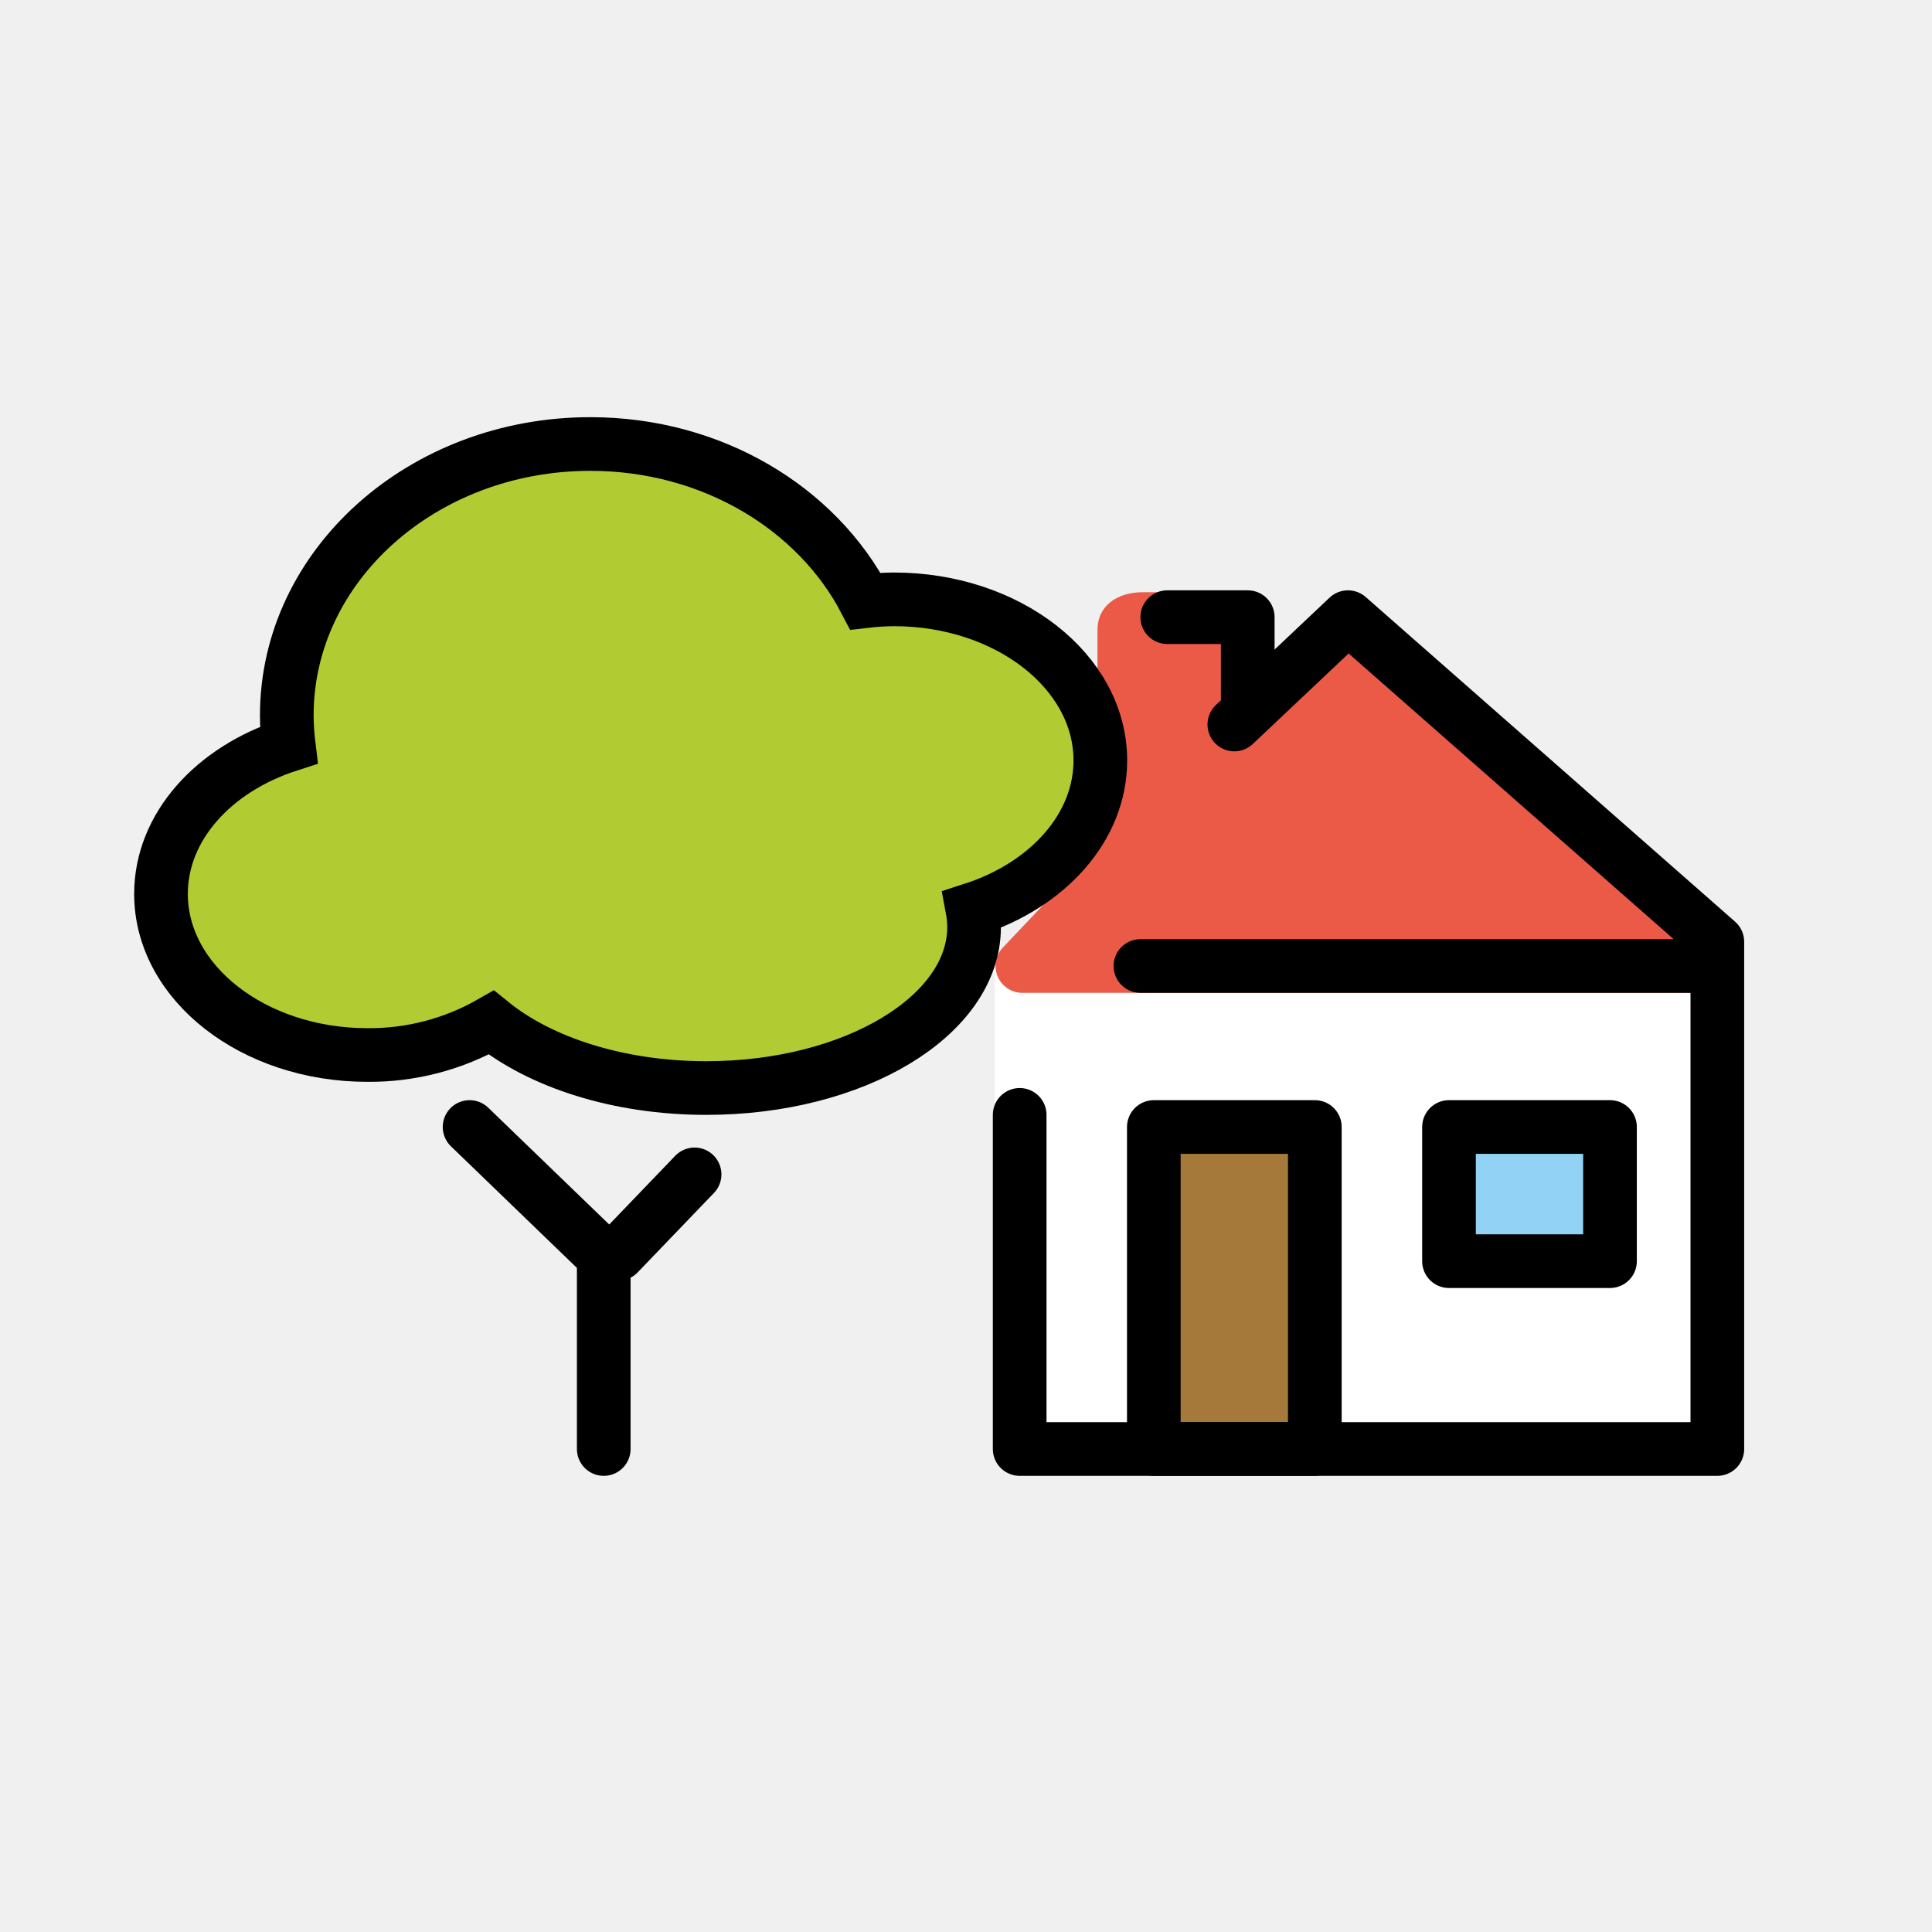
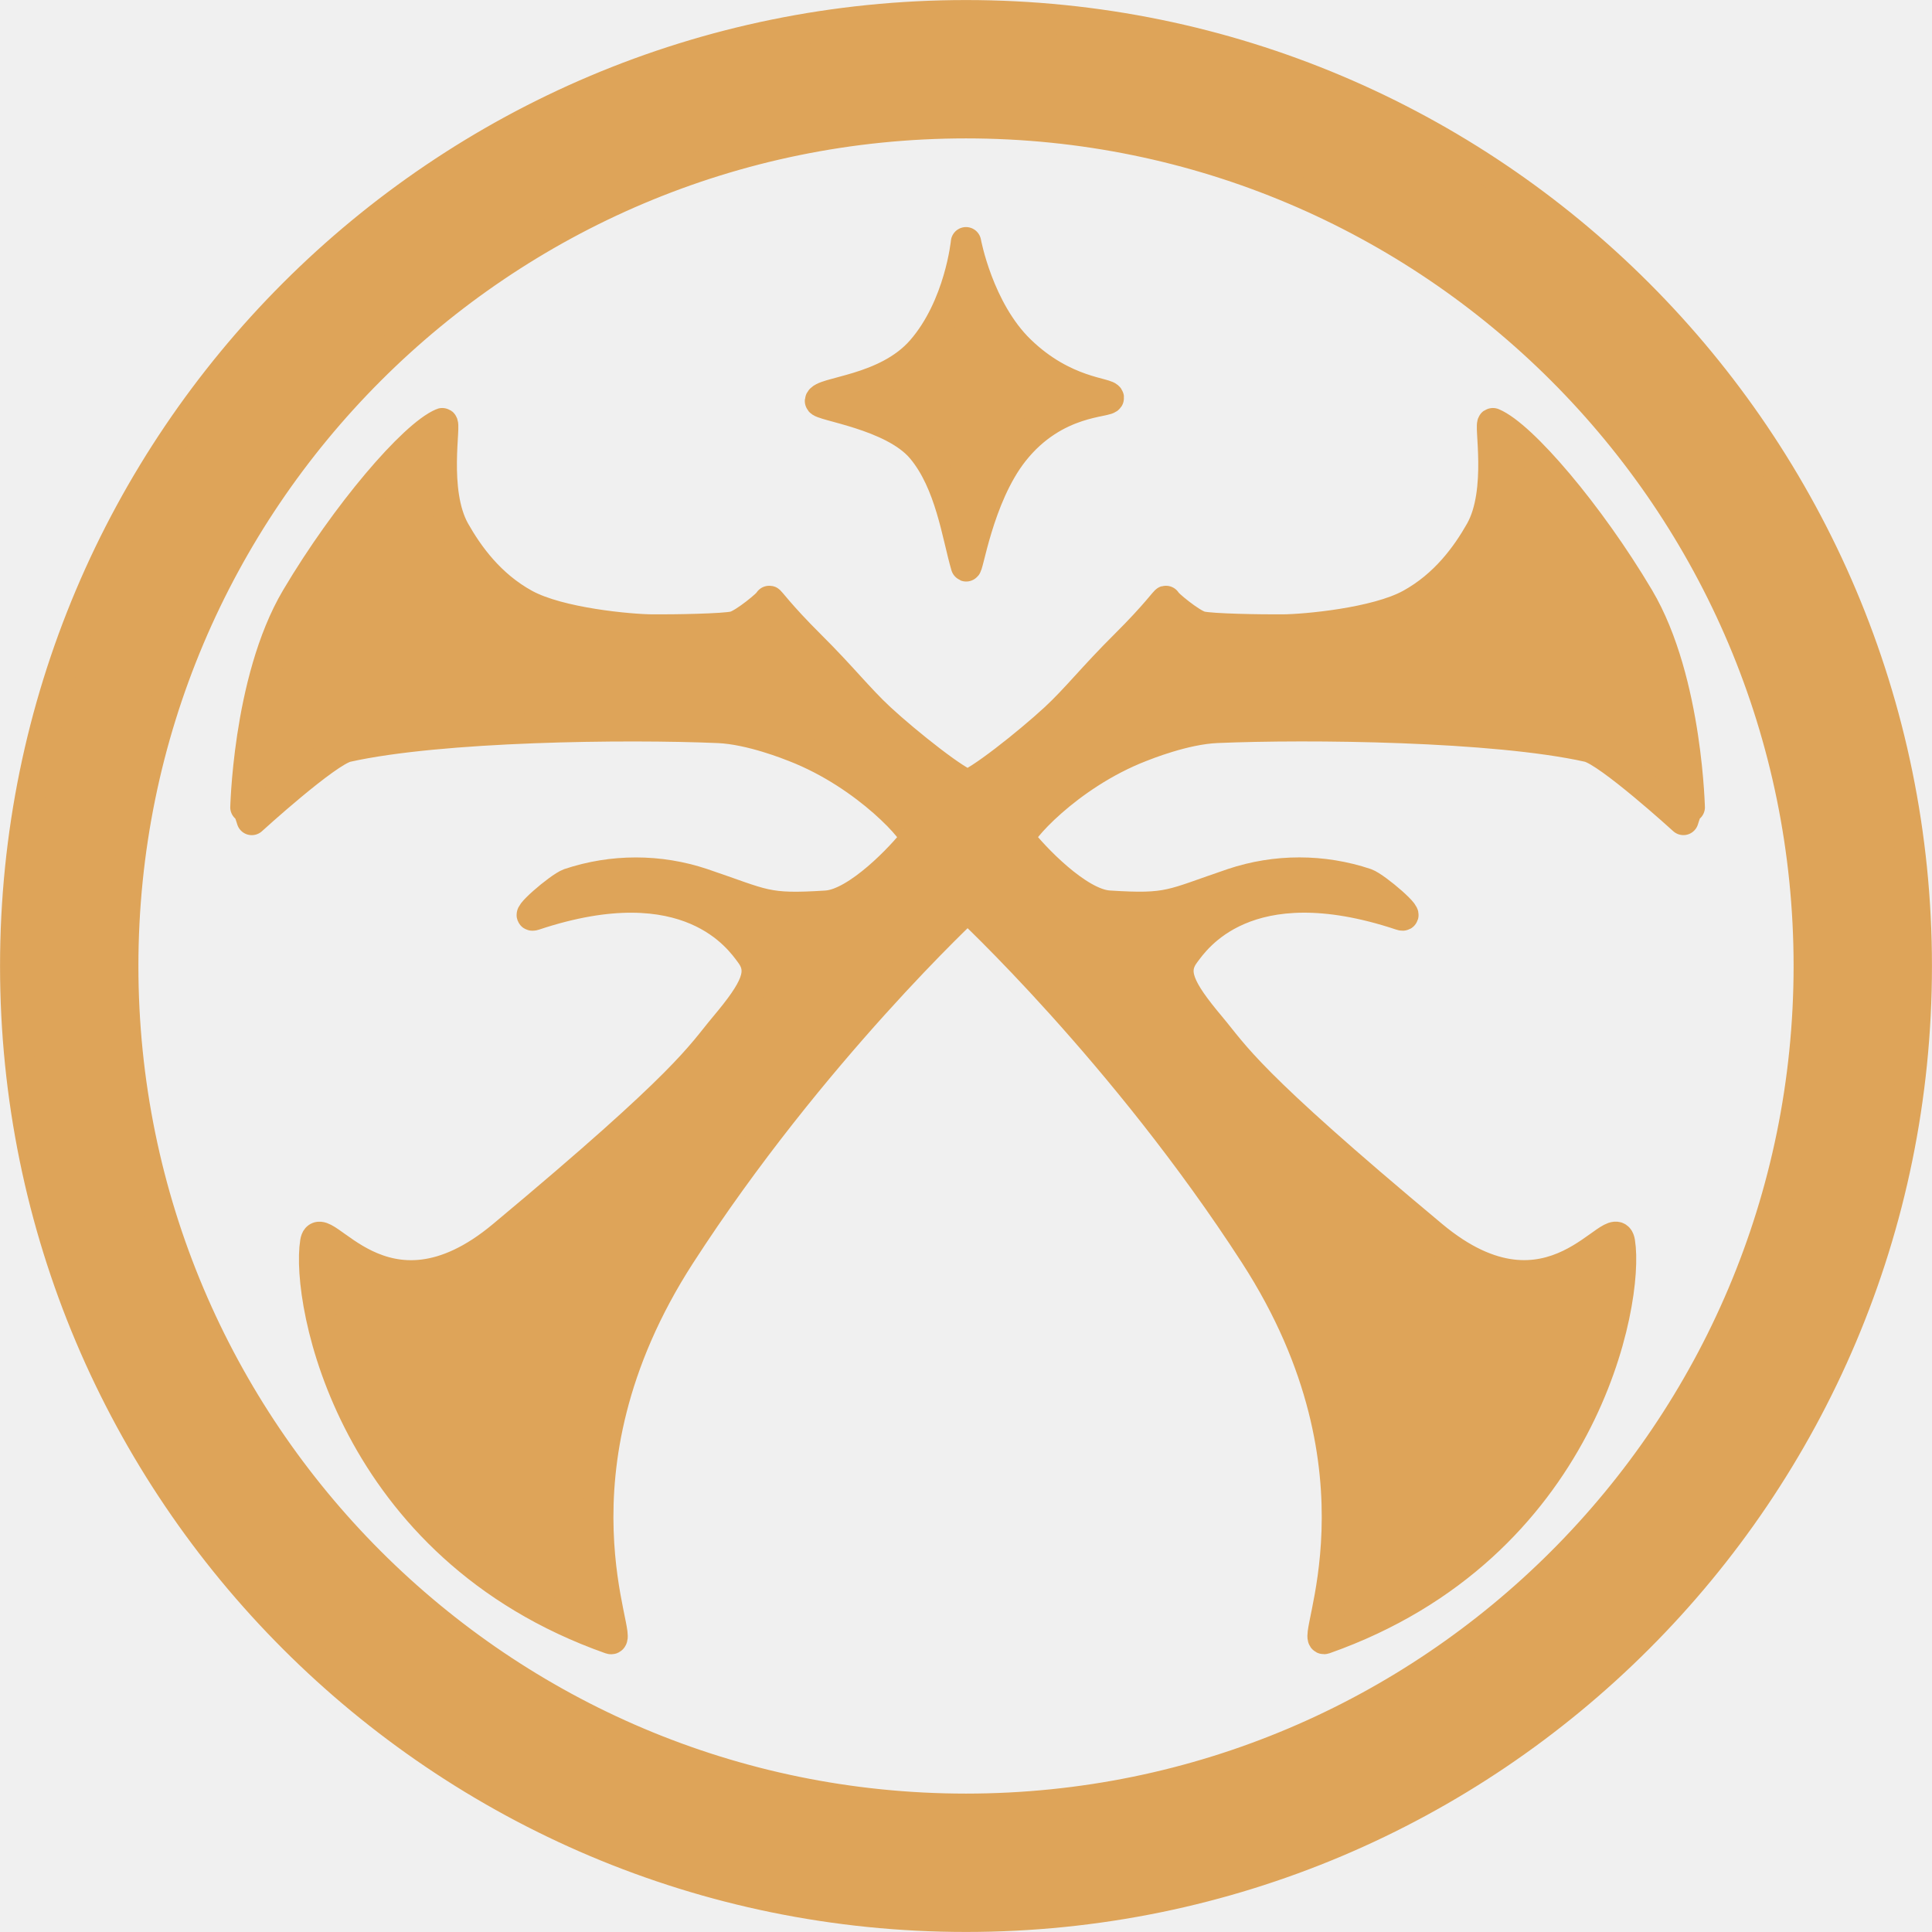
- <svg xmlns="http://www.w3.org/2000/svg" id="emoji" viewBox="0 0 72 72" version="1.1">
-   <g id="color">
-     <rect x="37.075" y="36.053" width="26.884" height="18.114" fill="#FFFFFF" />
-     <polygon fill="#EA5A47" stroke="#EA5A47" stroke-linecap="round" stroke-linejoin="round" stroke-miterlimit="10" stroke-width="2" points="50.235,23.2 38.1,36 63.5,36" />
-     <path fill="#EA5A47" d="M47.3,26l-6.4,6.059v-8.573c0-0.931,0.755-1.416,1.686-1.416h3.028 c0.931,0,1.686,0.485,1.686,1.416C47.3,23.486,47.3,26,47.3,26z" />
-     <rect x="43" y="42" width="6" height="12" fill="#A57939" />
-     <rect x="54" y="42" width="6" height="5" fill="#92D3F5" />
-     <path fill="#B1CC33" d="M41.006,28.339c0-3.312-3.445-6.003-7.694-6.003c-0.355,0.003-0.71,0.025-1.062,0.066 c-1.8-3.455-5.707-5.855-10.25-5.855c-6.248,0-11.312,4.529-11.312,10.114c0.001,0.369,0.025,0.738,0.07,1.104 C7.966,28.666,6,30.81,6,33.314c0,3.312,3.445,6.003,7.694,6.003c1.615,0.014,3.206-0.402,4.614-1.207 c1.818,1.477,4.726,2.438,8.015,2.438c5.511,0,9.978-2.688,9.978-6.003c-0.001-0.219-0.021-0.438-0.061-0.653 C39.036,32.99,41.006,30.845,41.006,28.339z" />
-   </g>
-   <g id="hair" />
-   <g id="skin" />
-   <g id="skin-shadow" />
-   <g id="line">
-     <polyline fill="none" stroke="#000000" stroke-linecap="round" stroke-linejoin="round" stroke-miterlimit="10" stroke-width="2" points="46,27 50.235,23 64,35.098 64,54 38,54 38,41.548" />
-     <rect x="43" y="42" width="6" height="12" fill="none" stroke="#000000" stroke-linecap="round" stroke-linejoin="round" stroke-miterlimit="10" stroke-width="2" />
-     <rect x="54" y="42" width="6" height="5" fill="none" stroke="#000000" stroke-linecap="round" stroke-linejoin="round" stroke-miterlimit="10" stroke-width="2" />
-     <polyline fill="none" stroke="#000000" stroke-linecap="round" stroke-linejoin="round" stroke-miterlimit="10" stroke-width="2" points="43.5,23 46.5,23 46.5,26" />
-     <path fill="none" stroke="#000000" stroke-miterlimit="10" stroke-width="2" d="M31.245,39.34" />
-     <polyline fill="none" stroke="#000000" stroke-linecap="round" stroke-linejoin="round" stroke-width="2" points="22.5,54 22.5,46.827 17.5,42" />
-     <line x1="23.041" x2="25.885" y1="46.727" y2="43.766" fill="none" stroke="#000000" stroke-linecap="round" stroke-linejoin="round" stroke-width="2" />
-     <path fill="none" stroke="#000000" stroke-linecap="round" stroke-miterlimit="10" stroke-width="2" d="M41.006,28.339 c0-3.312-3.445-6.003-7.694-6.003c-0.355,0.003-0.71,0.025-1.062,0.066c-1.8-3.455-5.707-5.855-10.25-5.855 c-6.248,0-11.312,4.529-11.312,10.114c0.001,0.369,0.025,0.738,0.07,1.104C7.966,28.666,6,30.81,6,33.314 c0,3.312,3.445,6.003,7.694,6.003c1.615,0.014,3.206-0.402,4.614-1.207c1.818,1.477,4.726,2.438,8.015,2.438 c5.511,0,9.978-2.688,9.978-6.003c-0.001-0.219-0.021-0.438-0.061-0.653 C39.036,32.99,41.006,30.845,41.006,28.339z" />
-     <line x1="63.5" x2="42.5" y1="36" y2="36" fill="none" stroke="#000000" stroke-linecap="round" stroke-linejoin="round" stroke-miterlimit="10" stroke-width="2" />
-   </g>
+ <svg xmlns="http://www.w3.org/2000/svg" width="608.625" height="608.625" viewBox="0 0 608.625 608.625">
+   <defs>
+     <style>
+       .cls-1 {
+         fill: #dea459;
+         stroke: #dea459;
+         stroke-linejoin: round;
+         stroke-width: 9.56px;
+         fill-rule: evenodd;
+       }
+     </style>
+   </defs>
+   <path id="PathfinderIcon.svg" class="cls-1" d="M306,6.482c165.419,0,299.518,134.1,299.518,299.518S471.419,605.518,306,605.518,6.482,471.419,6.482,306,140.581,6.482,306,6.482Zm0,34.026c146.627,0,265.492,118.865,265.492,265.492S452.627,571.492,306,571.492,40.508,452.627,40.508,306,159.373,40.508,306,40.508ZM307,249v38s-49.7,46.052-91,110c-44.573,69.021-16.831,122.826-22,121-81.773-28.893-95.99-106.449-93-125,1.617-10.034,21.154,29.569,59-2,58.9-49.128,62.136-56.627,70-66,9.865-11.756,12.386-17.2,8-23-3.14-4.155-19.2-28.25-68-12-3.929,1.308,7.792-8.832,11-10a66.155,66.155,0,0,1,42,0c19.734,6.677,19.629,8.225,39,7,9.773-.618,23.983-15.7,28-21,1.115-1.471-14.919-20.03-38-29-1.417-.551-13.759-5.563-24-6-29.048-1.239-87.46-.595-117,6-6.341,1.416-30,23-30,23s-2-6.59-2-4,0.376-39.638,16-66c15.667-26.433,36.9-51.208,46-55,1.431-.6-3.163,21.353,4,34,4.337,7.657,11.1,17.016,22,23s33.219,7.937,40,8,22.834-.2,26-1,11.065-7.432,11-8,3.075,4.147,13,14,15.344,16.849,22,23C287.431,235.791,303.547,248.568,307,249Zm-1-.009v38s49.7,46.049,91,109.992c44.573,69.015,16.831,122.816,22,120.99,81.773-28.891,95.99-106.441,93-124.99-1.617-10.033-21.154,29.566-59-2-58.9-49.124-62.136-56.623-70-65.995-9.865-11.755-12.386-17.195-8-23,3.14-4.154,19.2-28.247,68-12,3.929,1.309-7.792-8.831-11-10a66.17,66.17,0,0,0-42,0c-19.734,6.677-19.629,8.224-39,7-9.773-.618-23.983-15.7-28-21-1.115-1.471,14.919-20.028,38-29,1.417-.551,13.759-5.563,24-6,29.048-1.238,87.46-.595,117,6,6.341,1.415,30,23,30,23s2-6.589,2-4S533.624,216.355,518,190c-15.667-26.431-36.9-51.2-46-55-1.431-.6,3.163,21.352-4,34-4.337,7.657-11.1,17.014-22,23s-33.219,7.936-40,8-22.834-.2-26-1-11.065-7.431-11-8-3.075,4.147-13,14-15.344,16.848-22,23C325.569,235.783,309.453,248.559,306,248.991ZM306,78s-1.982,20.2-14,34c-11.239,12.909-31.675,12.971-32,16-0.163,1.52,22.924,4.225,32,15,9.061,10.757,11.184,27.4,14,37,0.556,1.894,3.682-21.653,15-36,13.157-16.677,30.107-15.352,30-17-0.112-1.733-13.92-1.316-28-15C309.884,99.254,306,78,306,78Z" transform="translate(-1.688 -1.688)" />
</svg>
